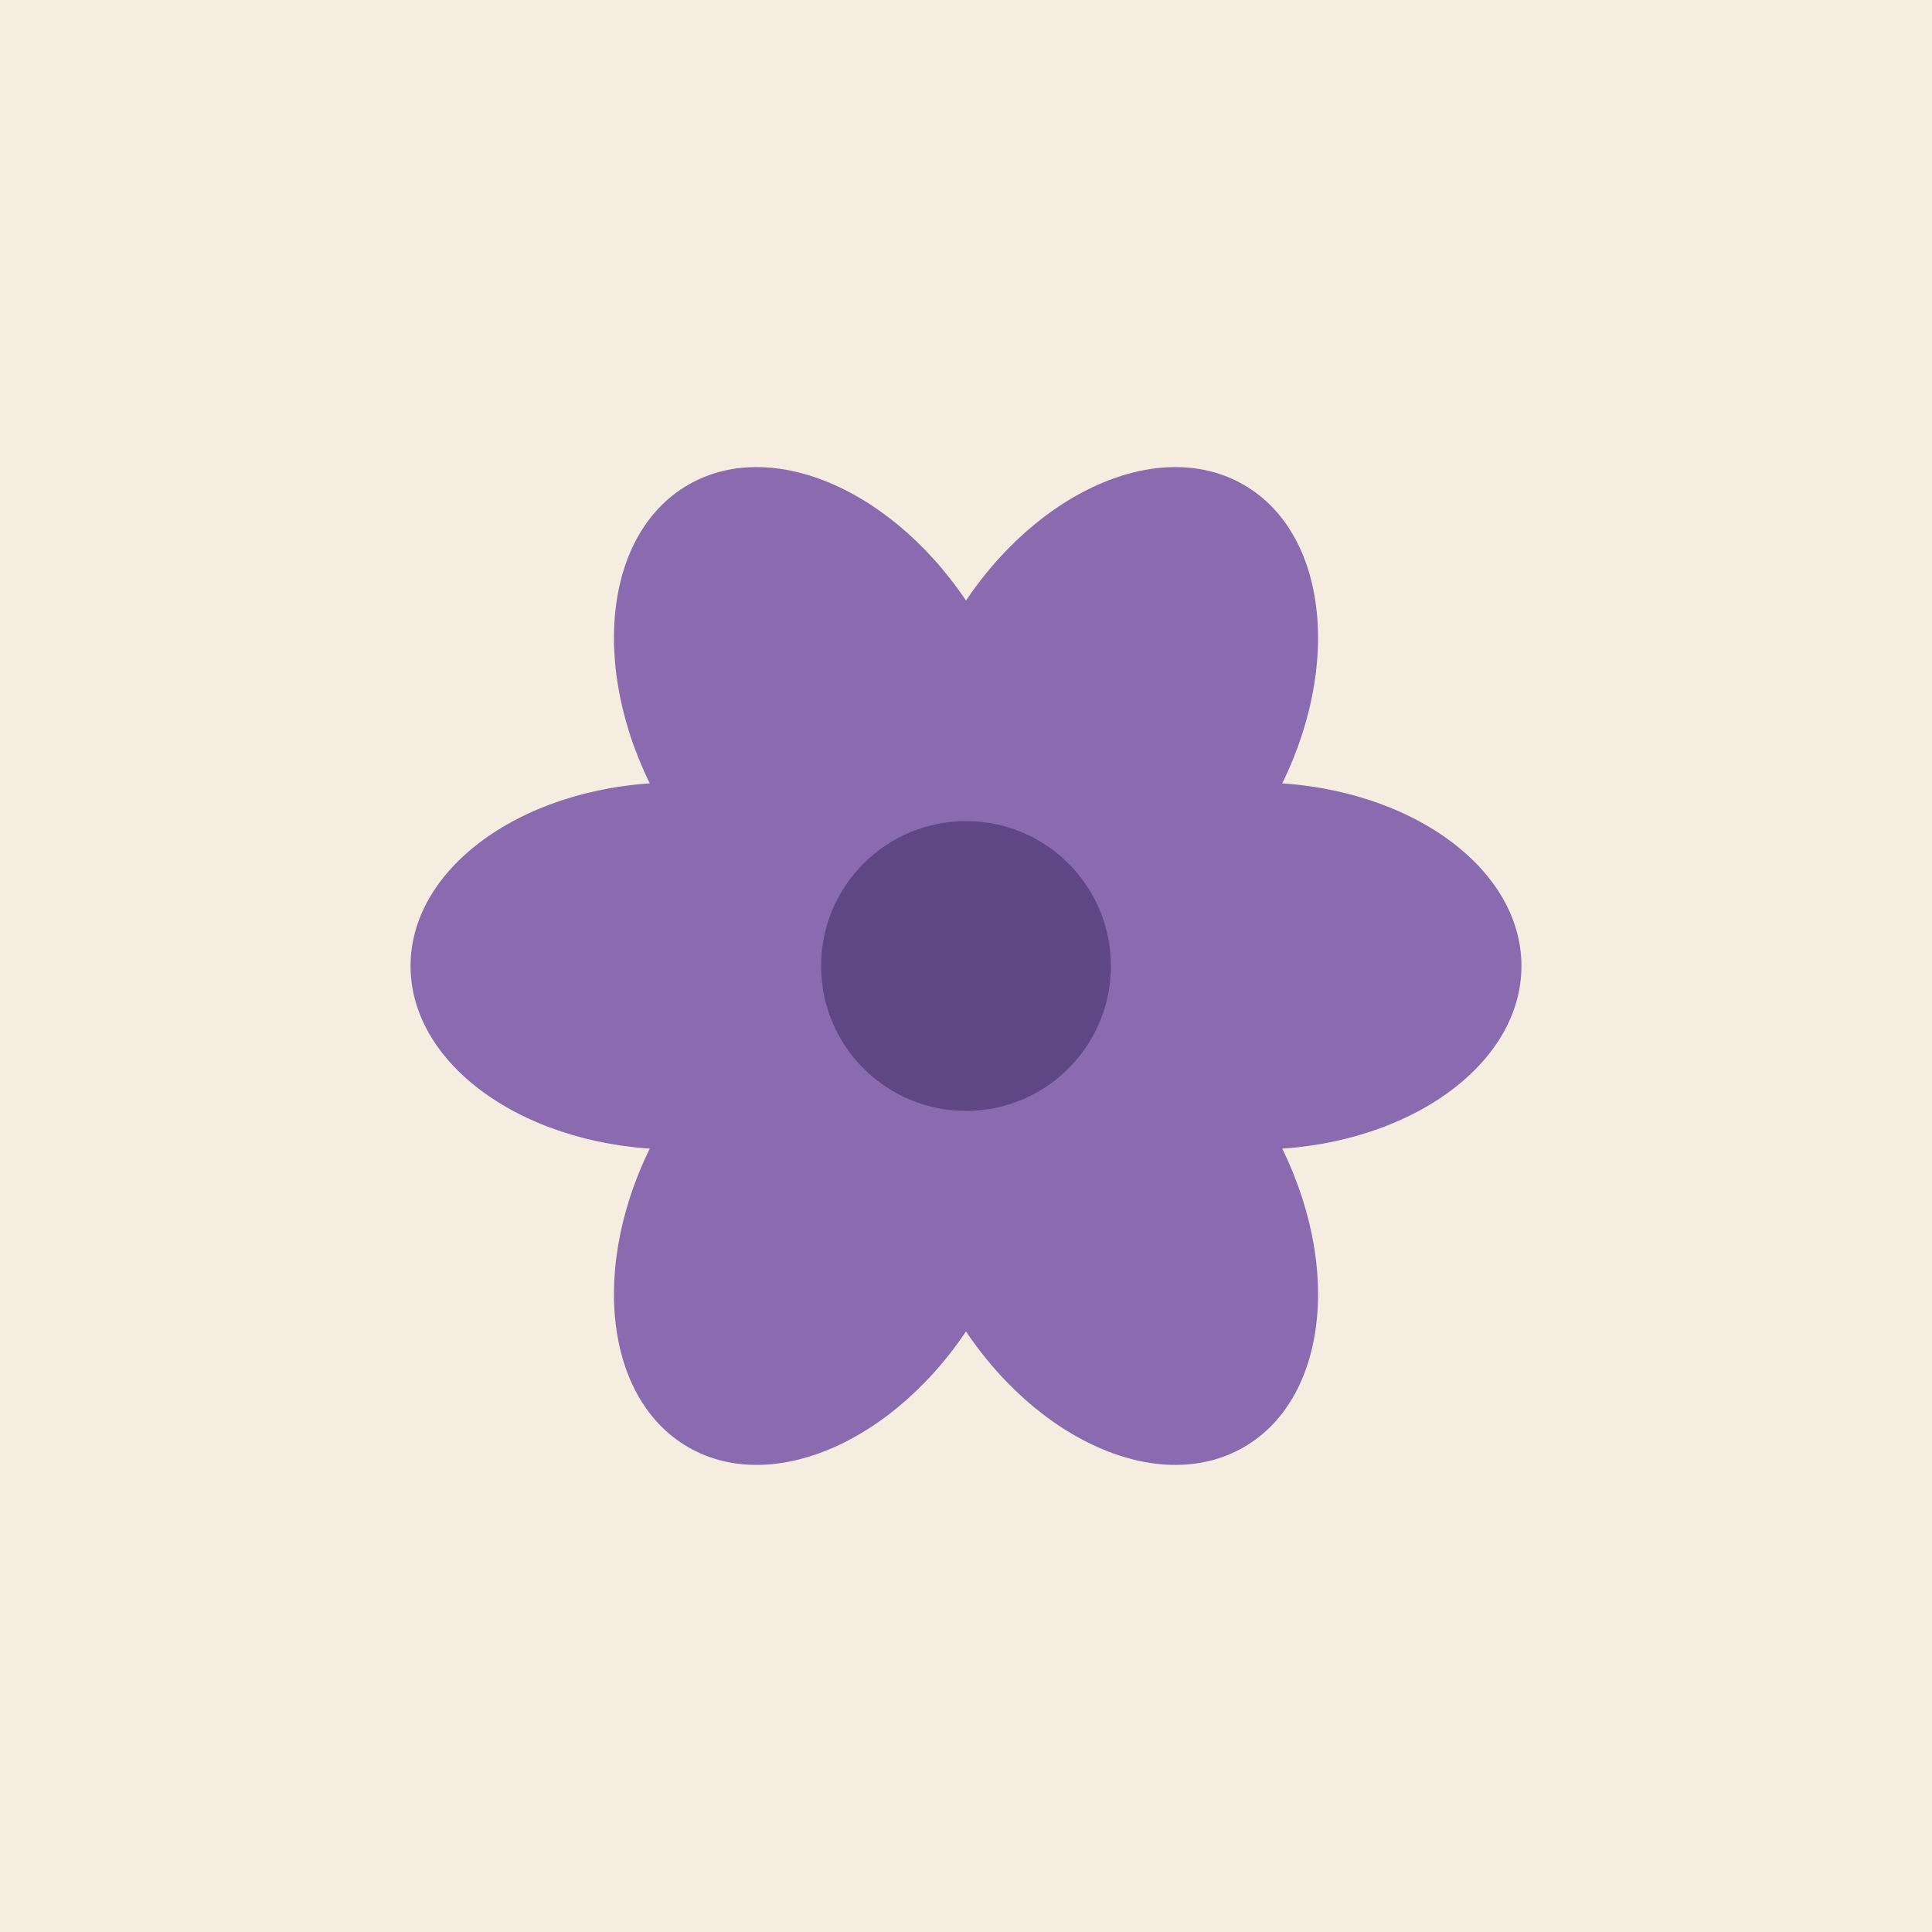
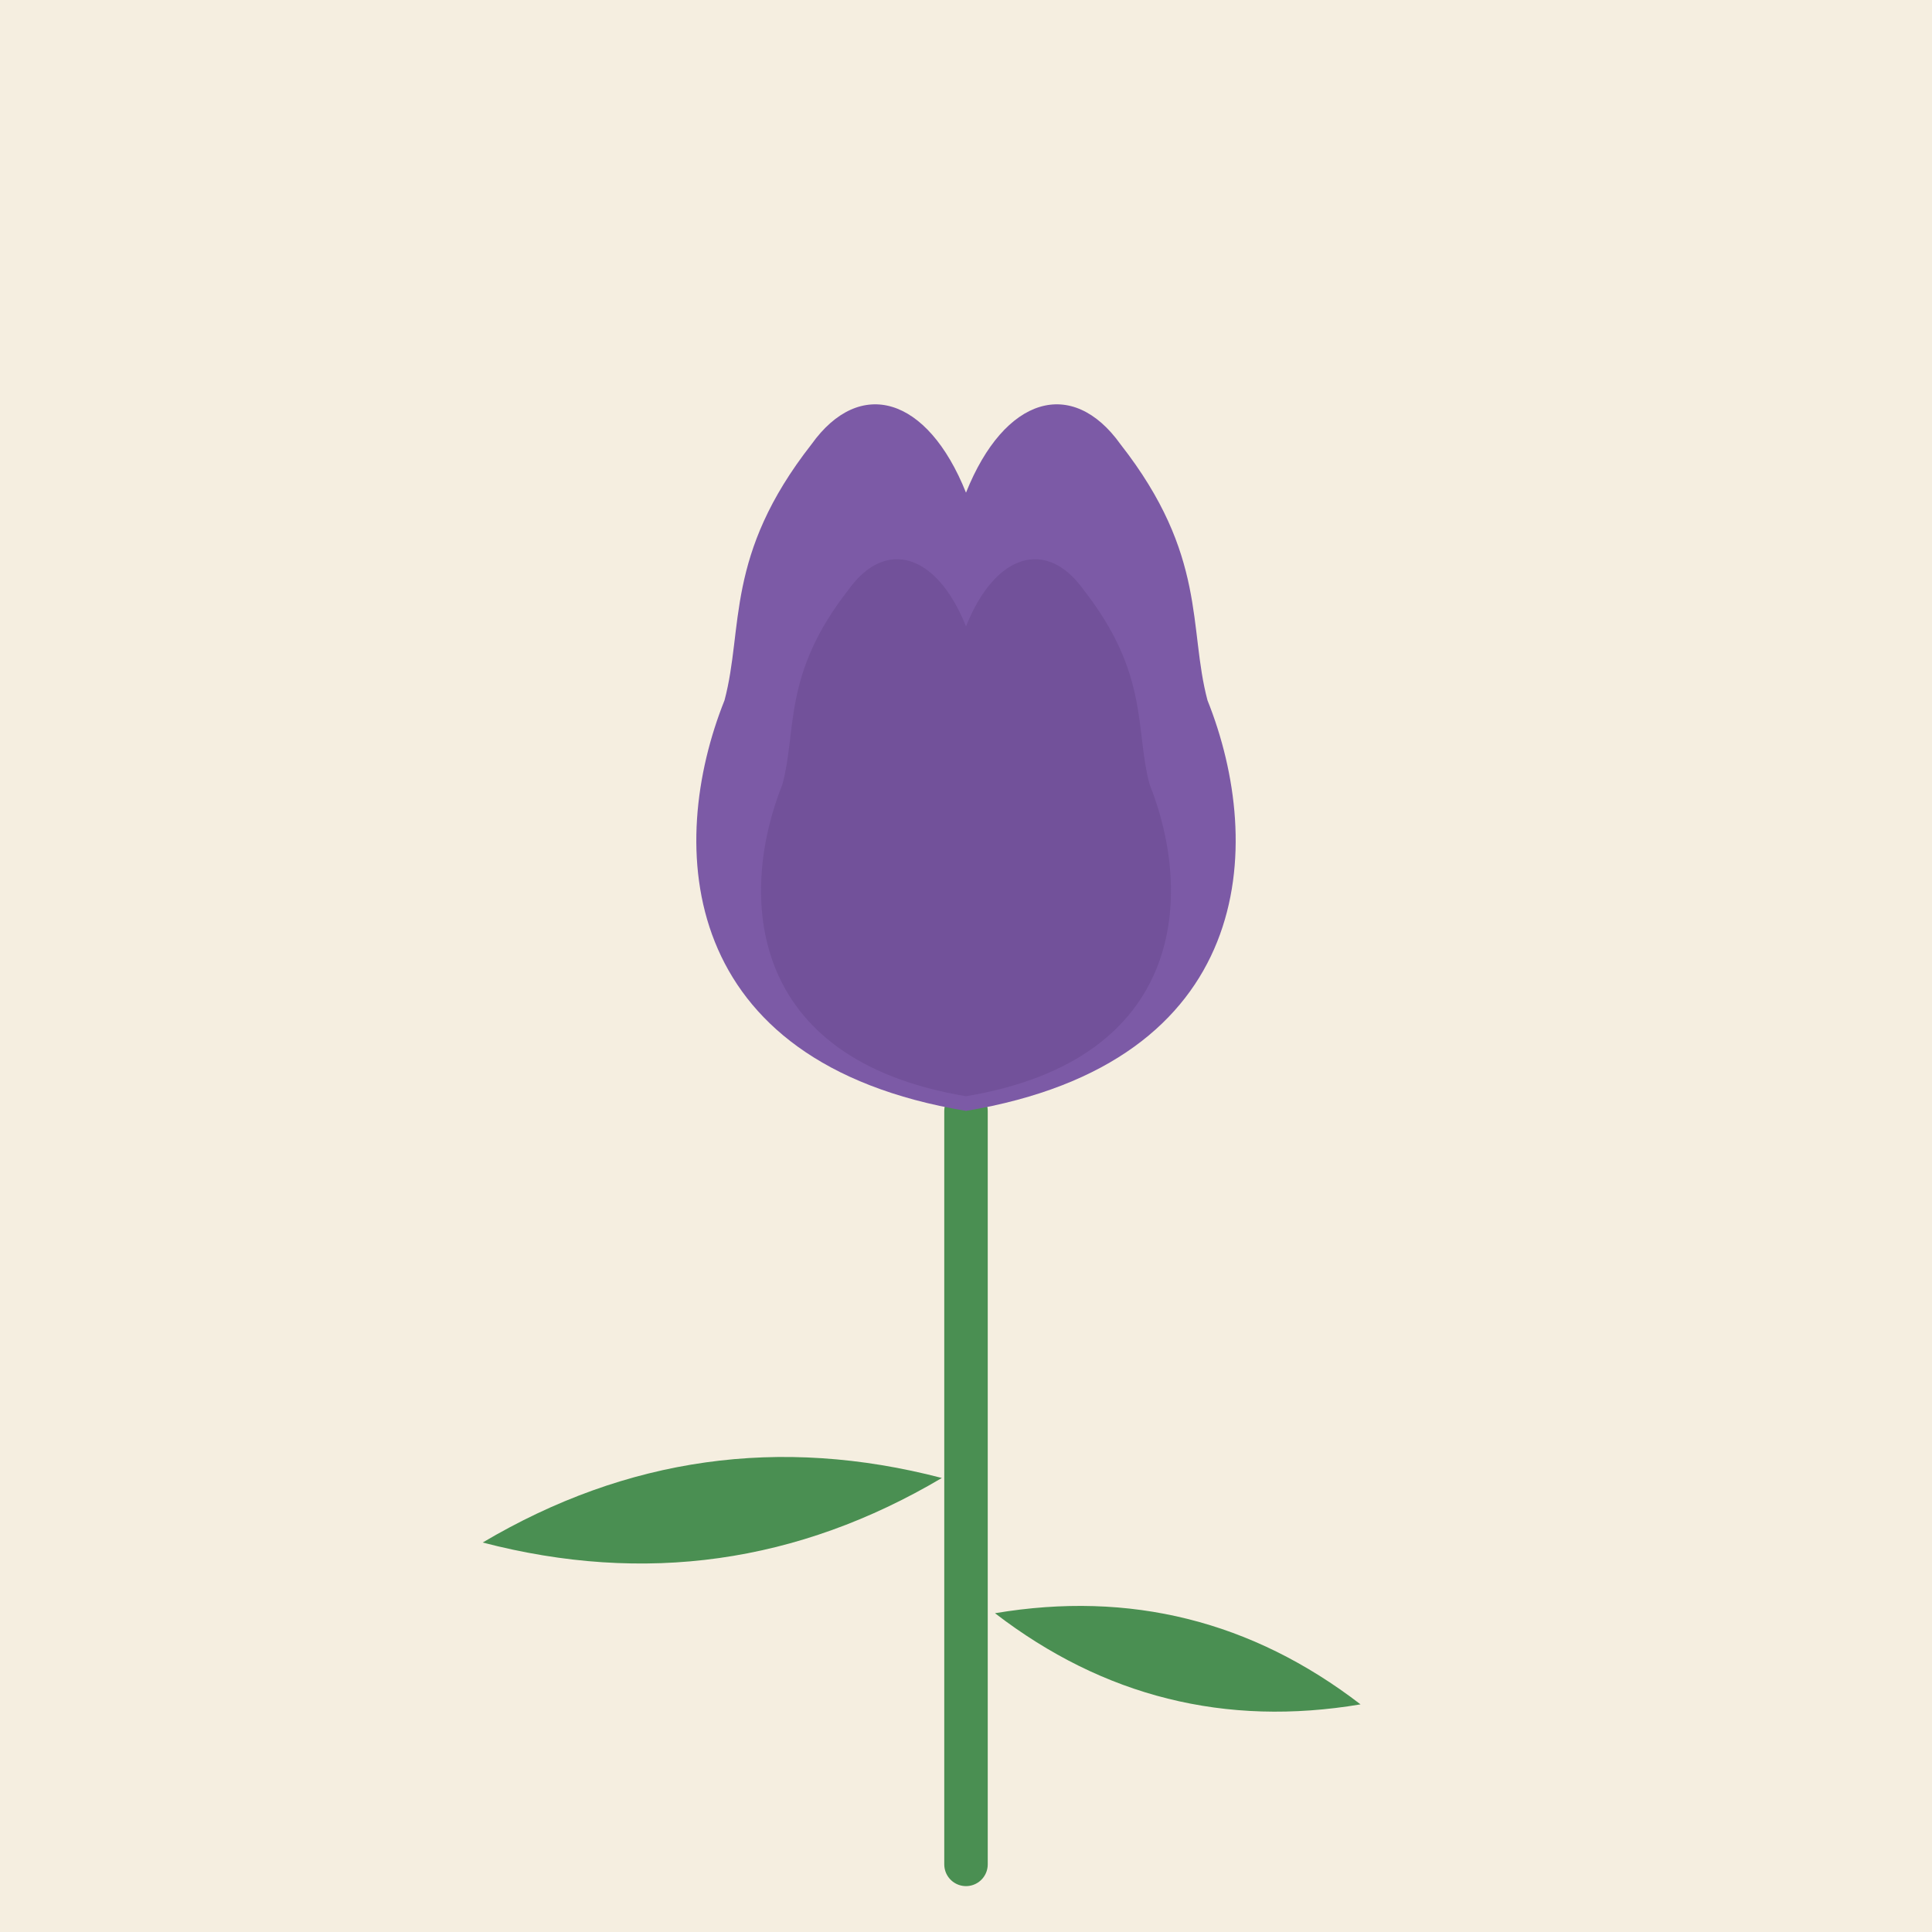
<svg xmlns="http://www.w3.org/2000/svg" viewBox="0 0 400 400" width="400" height="400">
  <rect width="400" height="400" fill="#F5EEE0" />
-   <g transform="translate(200,200)">
-     <ellipse cx="60.0" cy="0.0" rx="55" ry="38" fill="#8A6BB0" transform="rotate(0 60.0 0.0)" />
-     <ellipse cx="30.0" cy="52.0" rx="55" ry="38" fill="#8A6BB0" transform="rotate(60 30.0 52.0)" />
-     <ellipse cx="-30.0" cy="52.0" rx="55" ry="38" fill="#8A6BB0" transform="rotate(120 -30.0 52.0)" />
-     <ellipse cx="-60.0" cy="0.0" rx="55" ry="38" fill="#8A6BB0" transform="rotate(180 -60.0 0.0)" />
-     <ellipse cx="-30.0" cy="-52.0" rx="55" ry="38" fill="#8A6BB0" transform="rotate(240 -30.0 -52.0)" />
-     <ellipse cx="30.0" cy="-52.0" rx="55" ry="38" fill="#8A6BB0" transform="rotate(300 30.0 -52.0)" />
-     <circle r="30" fill="#5F4685" />
-   </g>
+   <line x1="200" y1="230" x2="200" y2="386" stroke="#4A8F52" stroke-width="9" stroke-linecap="round" />
+   <path d="M 0,0 Q -20,-48 0,-96 Q 20,-48 0,0 Z" fill="#4A8F52" transform="translate(195,306) rotate(-98)" />
+   <path d="M 0,0 Q -17,-39 0,-78 Q 17,-39 0,0 Z" fill="#4A8F52" transform="translate(206,334) rotate(104)" />
+   <path d="M 0,0 C -60,-10 -62,-55 -50,-85 C -46,-100 -50,-115 -32,-138 C -22,-152 -8,-148 0,-128 C 8,-148 22,-152 32,-138 C 50,-115 46,-100 50,-85 C 62,-55 60,-10 0,0 Z" fill="#7C5AA6" transform="translate(200,230) scale(1)" />
+   <path d="M 0,0 C -60,-10 -62,-55 -50,-85 C -46,-100 -50,-115 -32,-138 C -22,-152 -8,-148 0,-128 C 8,-148 22,-152 32,-138 C 50,-115 46,-100 50,-85 C 62,-55 60,-10 0,0 Z" fill="#5A3D7D" opacity="0.3" transform="translate(200,230) scale(0.76) translate(0,-4)" />
</svg>
